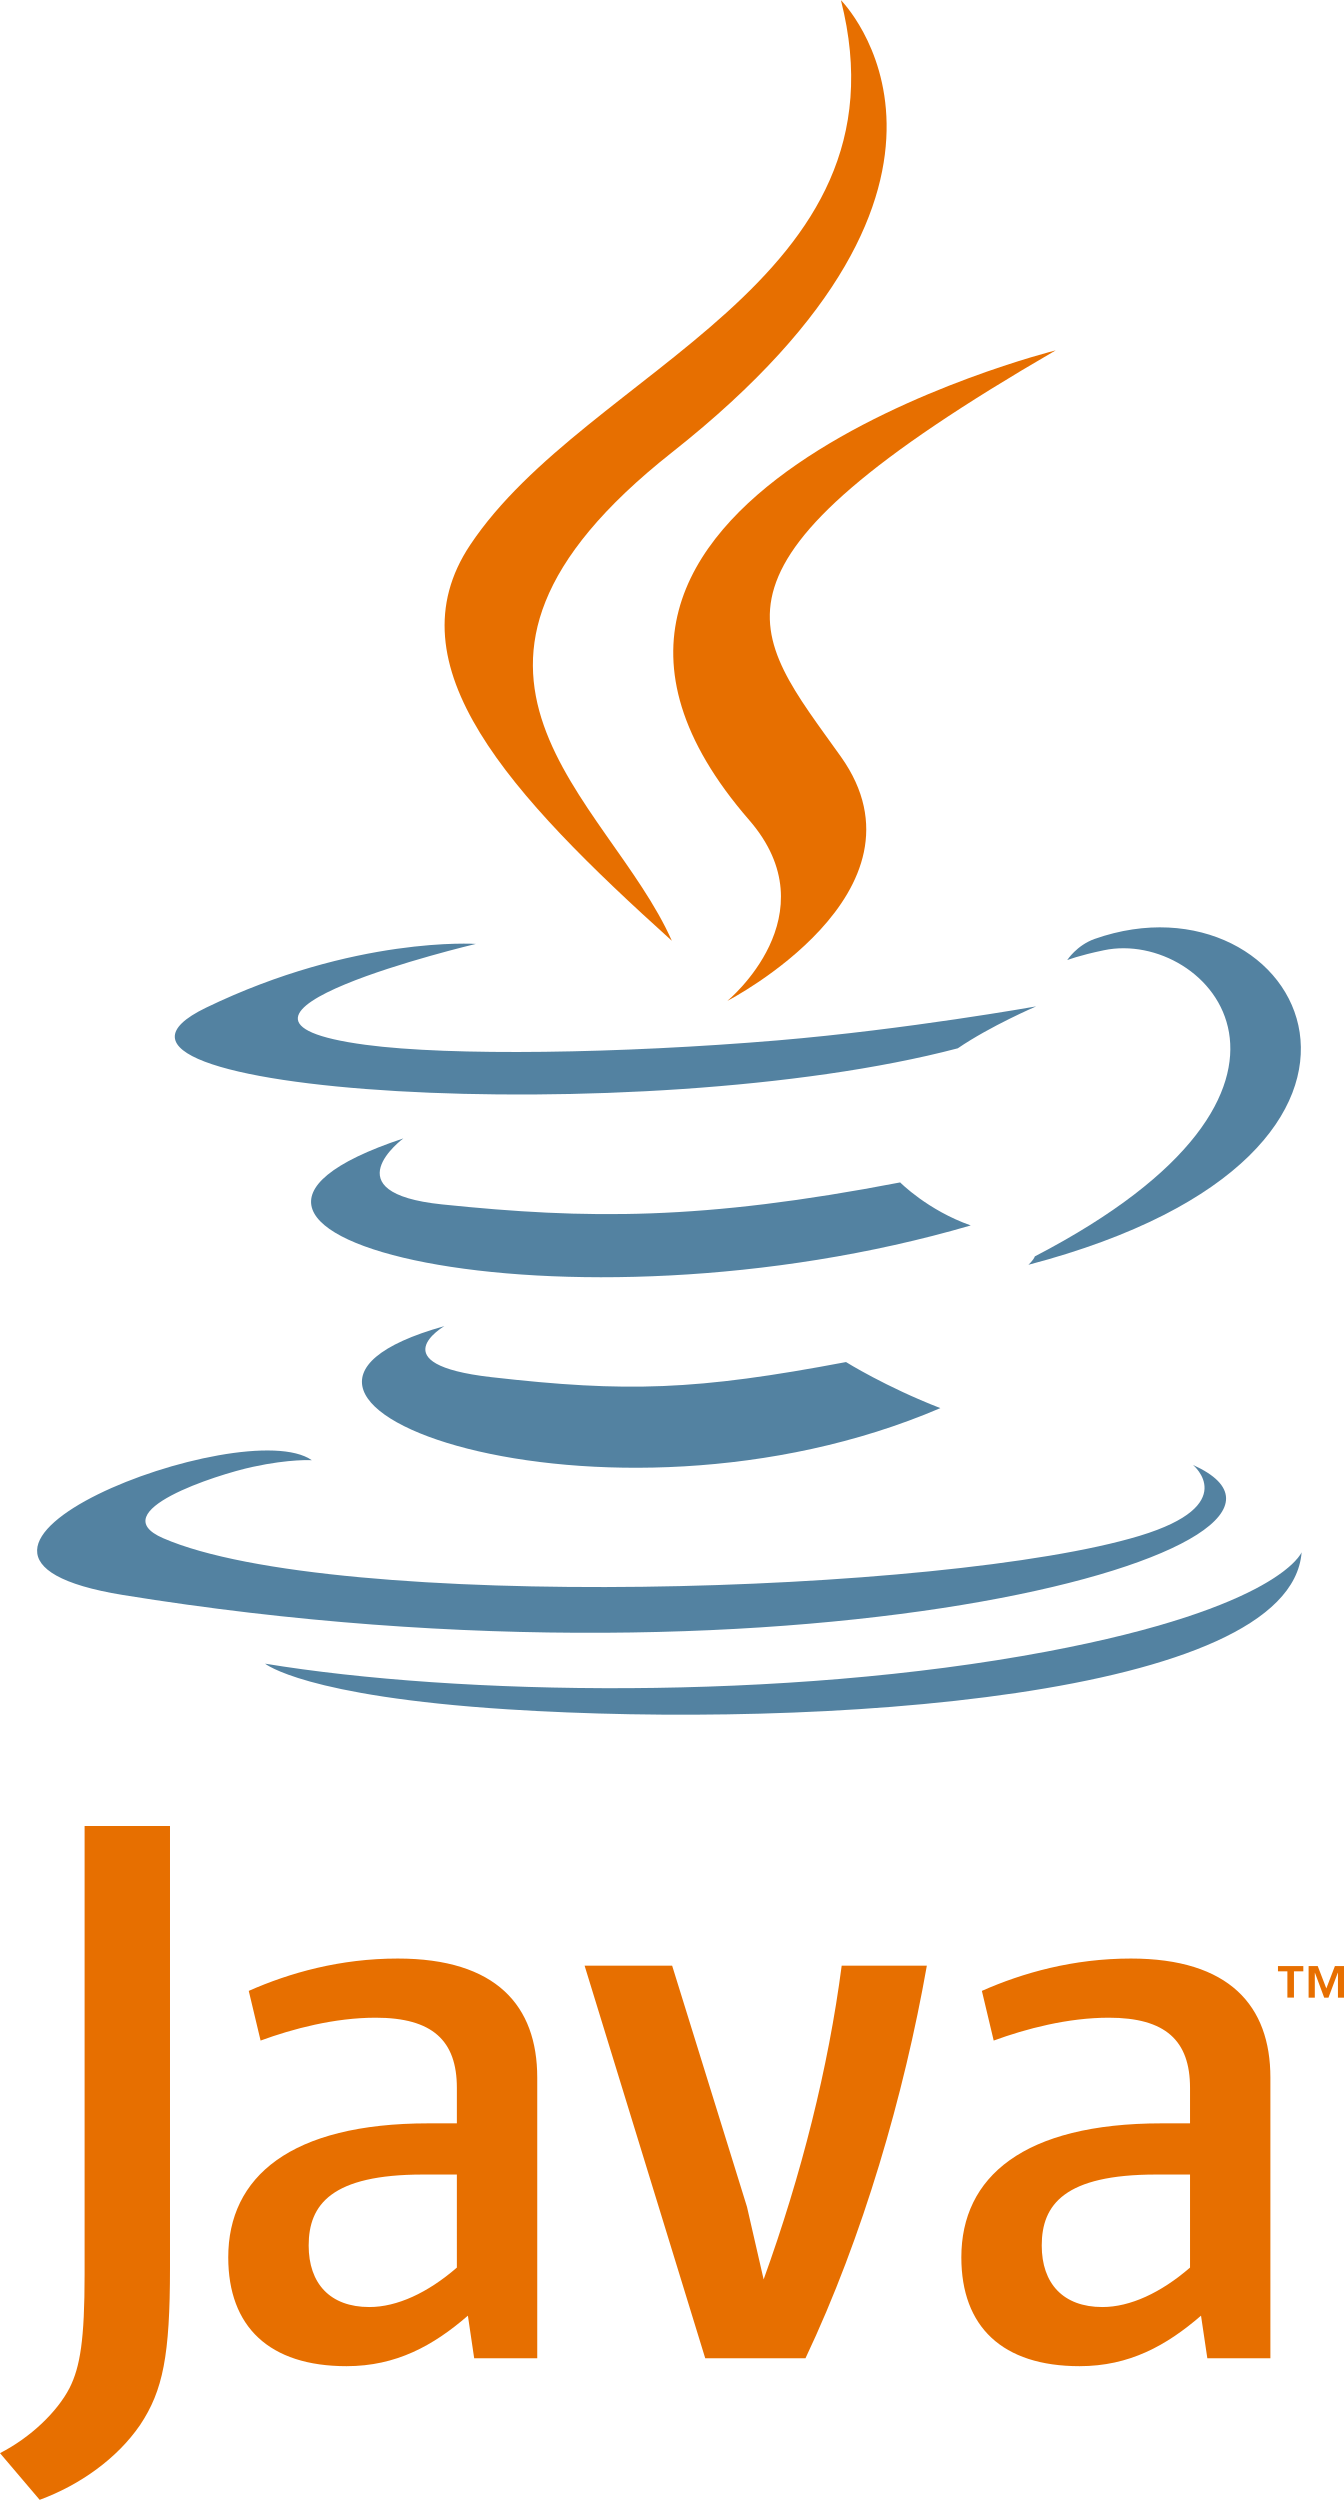
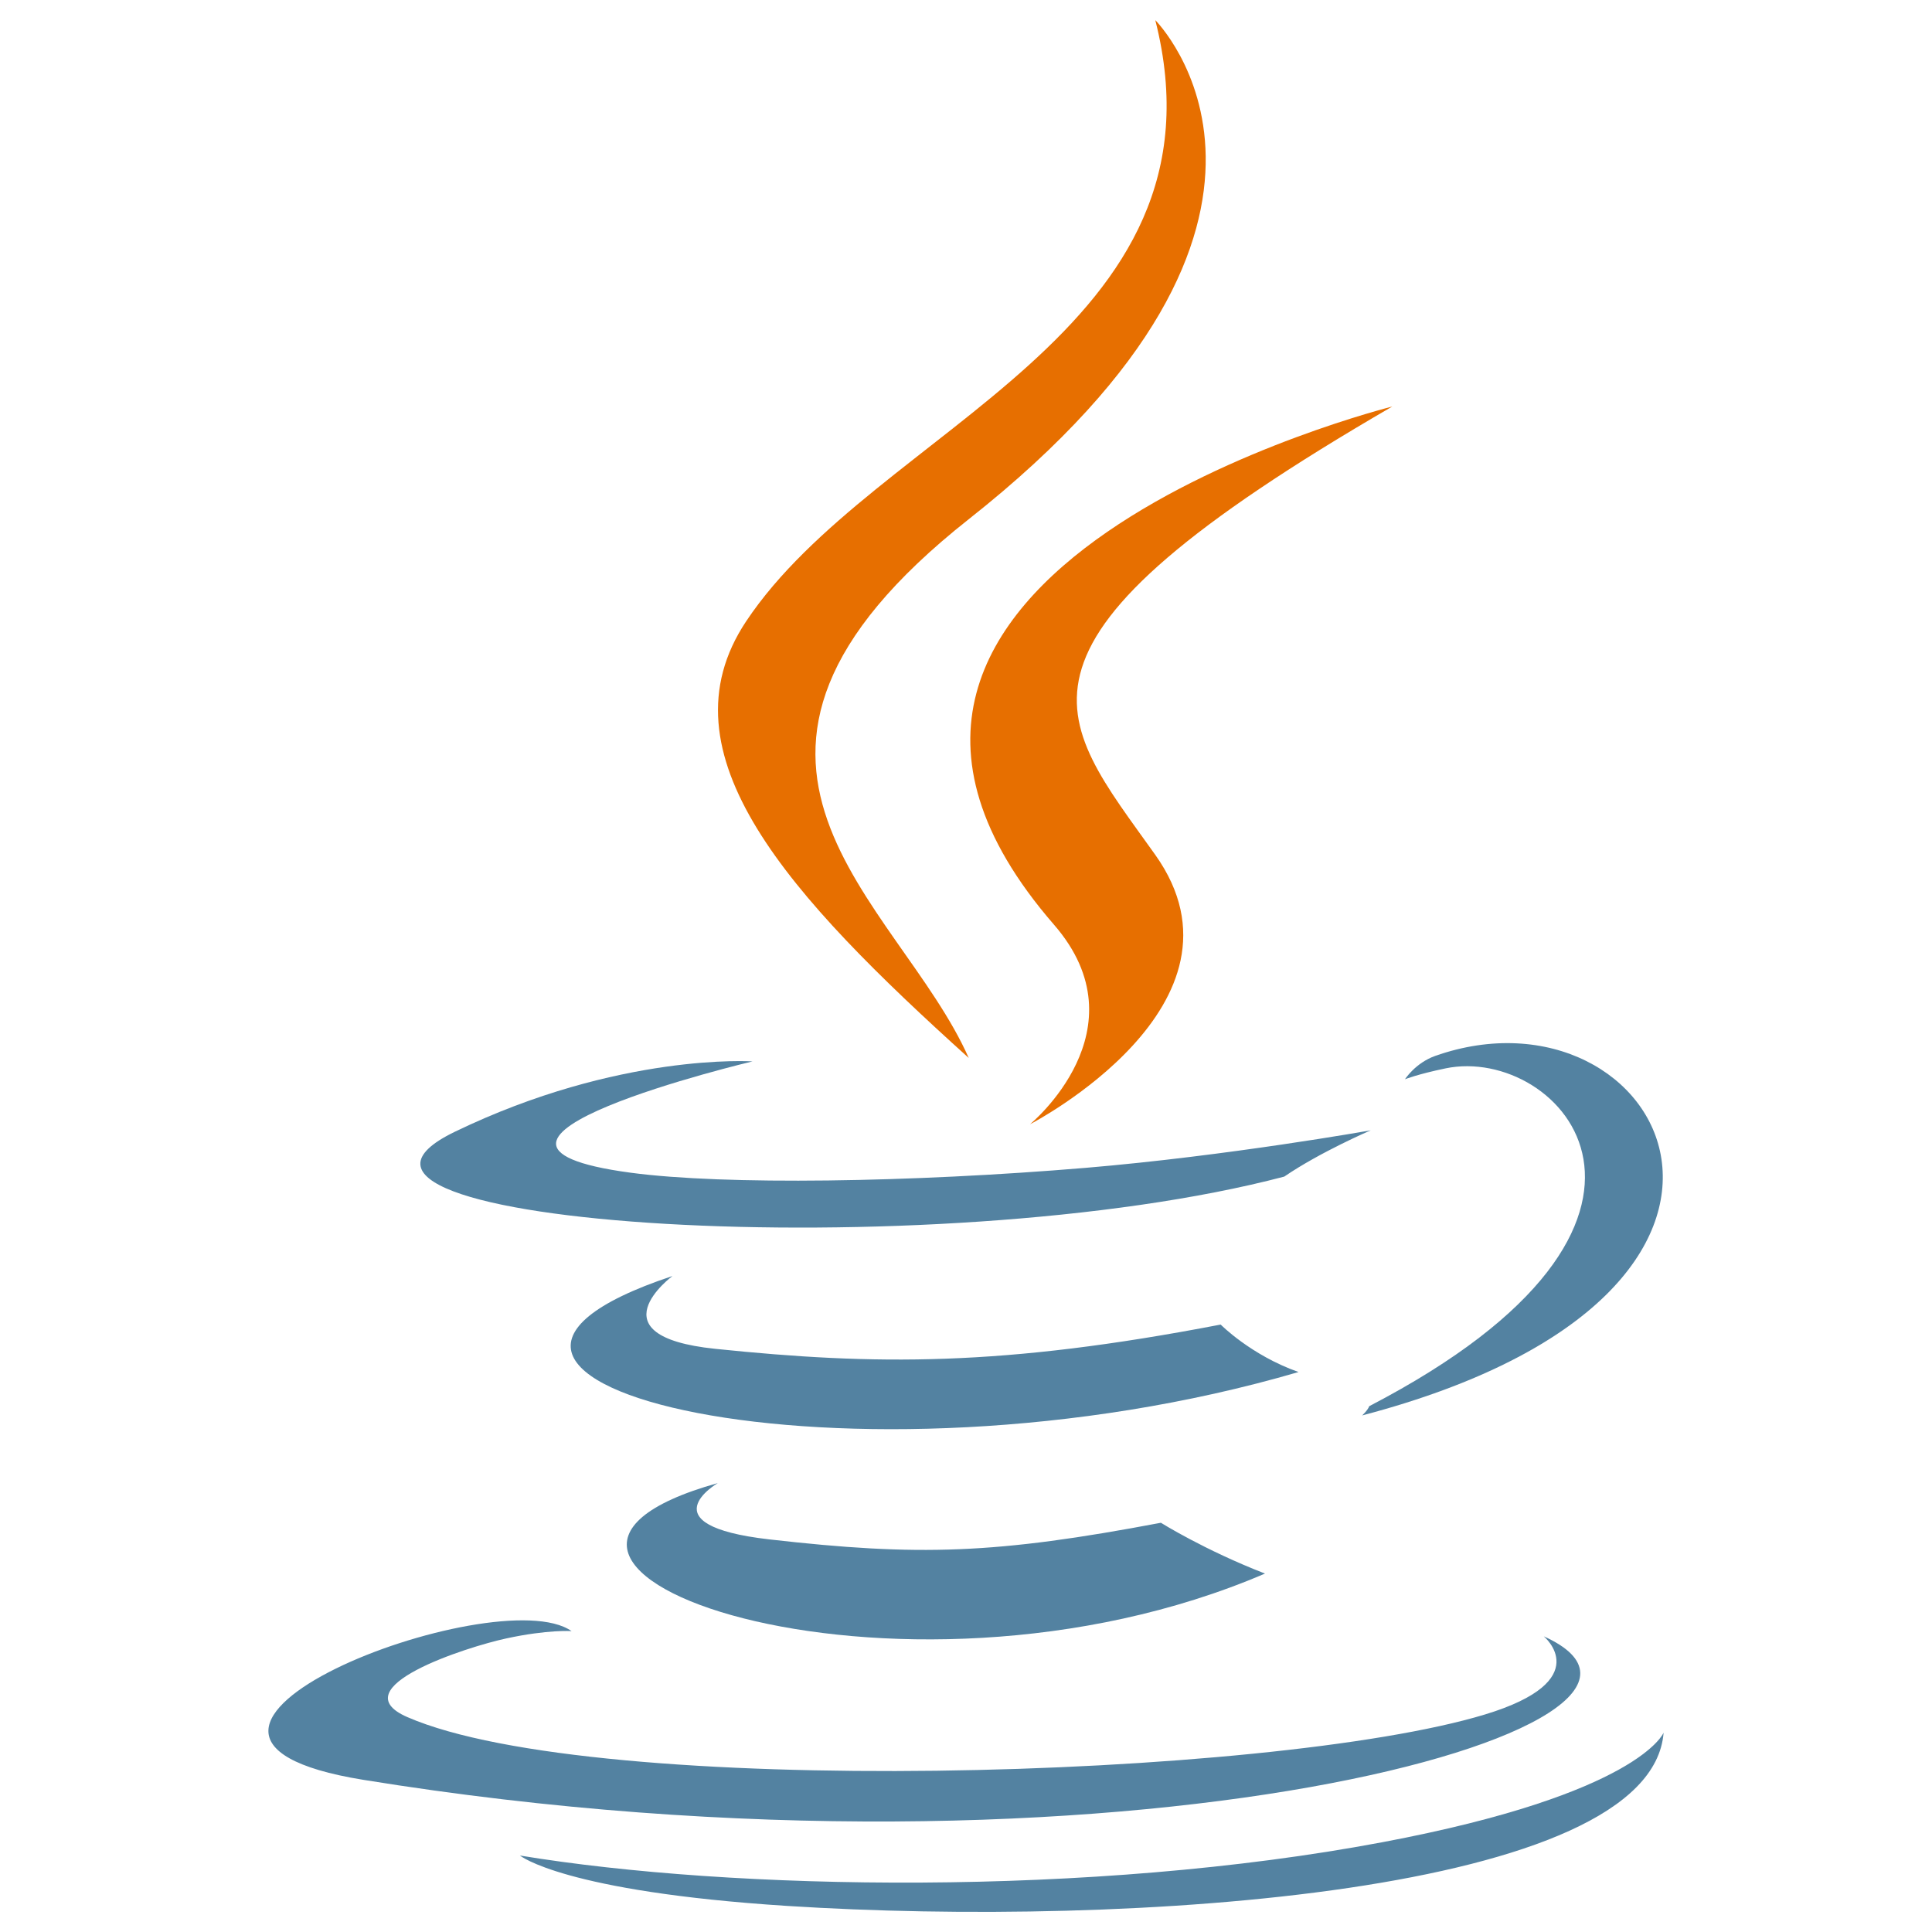
- <svg xmlns="http://www.w3.org/2000/svg" width="1344" height="2500" viewBox="6.527 4.399 290.829 540.906">
-   <path d="M285.104 430.945h-2.037v-1.14h5.486v1.14h-2.025v5.688h-1.424v-5.688zm10.942.297h-.032l-2.02 5.393h-.924l-2.006-5.393h-.024v5.393h-1.343v-6.828h1.976l1.86 4.835 1.854-4.835h1.969v6.828h-1.311l.001-5.393z" fill="#e76f00" />
-   <path d="M102.681 291.324s-14.178 8.245 10.09 11.035c29.4 3.354 44.426 2.873 76.825-3.259 0 0 8.518 5.341 20.414 9.967-72.63 31.128-164.376-1.803-107.329-17.743M93.806 250.704s-15.902 11.771 8.384 14.283c31.406 3.24 56.208 3.505 99.125-4.759 0 0 5.937 6.018 15.271 9.309-87.815 25.678-185.624 2.025-122.78-18.833" fill="#5382a1" />
-   <path d="M168.625 181.799c17.896 20.604-4.701 39.146-4.701 39.146s45.439-23.458 24.571-52.833c-19.491-27.395-34.438-41.005 46.479-87.934.001-.001-127.013 31.721-66.349 101.621" fill="#e76f00" />
-   <path d="M264.684 321.369s10.492 8.646-11.555 15.333c-41.923 12.7-174.488 16.535-211.314.507-13.238-5.76 11.587-13.752 19.396-15.429 8.144-1.766 12.798-1.437 12.798-1.437-14.722-10.371-95.157 20.363-40.857 29.166 148.084 24.015 269.944-10.814 231.532-28.14M109.499 208.617s-67.431 16.016-23.879 21.832c18.389 2.462 55.047 1.905 89.192-.956 27.906-2.354 55.928-7.358 55.928-7.358s-9.84 4.214-16.959 9.074c-68.475 18.01-200.756 9.631-162.674-8.79 32.206-15.568 58.392-13.802 58.392-13.802M230.462 276.231c69.608-36.171 37.425-70.932 14.96-66.248-5.506 1.146-7.961 2.139-7.961 2.139s2.045-3.202 5.947-4.588c44.441-15.624 78.619 46.081-14.346 70.521 0 0 1.079-.962 1.4-1.824" fill="#5382a1" />
-   <path d="M188.495 4.399s38.55 38.562-36.563 97.862c-60.233 47.567-13.735 74.689-.025 105.678-35.158-31.723-60.96-59.647-43.65-85.637 25.406-38.151 95.792-56.648 80.238-117.903" fill="#e76f00" />
-   <path d="M116.339 374.246c66.815 4.277 169.417-2.373 171.846-33.987 0 0-4.67 11.984-55.219 21.503-57.027 10.731-127.364 9.479-169.081 2.601.002-.002 8.541 7.067 52.454 9.883" fill="#5382a1" />
-   <path d="M105.389 495.049c-6.303 5.467-12.96 8.536-18.934 8.536-8.527 0-13.134-5.113-13.134-13.314 0-8.871 4.937-15.357 24.739-15.357h7.328l.001 20.135m17.392 19.623V453.93c0-15.518-8.85-25.756-30.188-25.756-12.457 0-23.369 3.076-32.238 6.999l2.56 10.752c6.983-2.563 16.022-4.949 24.894-4.949 12.292 0 17.58 4.949 17.58 15.181v7.678h-6.135c-29.865 0-43.337 11.593-43.337 28.993 0 15.018 8.878 23.554 25.594 23.554 10.745 0 18.766-4.437 26.264-10.929l1.361 9.221 13.645-.002zM180.824 514.672h-21.691l-26.106-84.96h18.944l16.198 52.199 3.601 15.699c8.195-22.698 13.992-45.726 16.891-67.898h18.427c-4.938 27.976-13.822 58.684-26.264 84.96M264.038 495.049c-6.315 5.467-12.983 8.536-18.958 8.536-8.512 0-13.131-5.113-13.131-13.314 0-8.871 4.947-15.357 24.748-15.357h7.341v20.135m17.39 19.623V453.93c0-15.518-8.871-25.756-30.186-25.756-12.465 0-23.381 3.076-32.246 6.999l2.557 10.752c6.985-2.563 16.041-4.949 24.906-4.949 12.283 0 17.579 4.949 17.579 15.181v7.678h-6.146c-29.873 0-43.34 11.593-43.34 28.993 0 15.018 8.871 23.554 25.584 23.554 10.752 0 18.77-4.437 26.28-10.929l1.366 9.221 13.646-.002zM36.847 529.099c-4.958 7.239-12.966 12.966-21.733 16.206L6.527 535.2c6.673-3.424 12.396-8.954 15.055-14.104 2.3-4.581 3.252-10.485 3.252-24.604v-96.995h18.478v95.666c-.001 18.875-1.51 26.5-6.465 33.936" fill="#e76f00" />
+ <svg xmlns="http://www.w3.org/2000/svg" fill="none" viewBox="0 0 100 100" id="Java--Streamline-Svg-Logos" height="100" width="100">
+   <path fill="#5382a1" d="M37.15 76.766s-3.742 2.176 2.663 2.912c7.759 0.885 11.725 0.758 20.275 -0.86 0 0 2.248 1.41 5.388 2.63 -19.168 8.215 -43.382 -0.476 -28.326 -4.683Z" stroke-width="1.042" />
+   <path fill="#5382a1" d="M34.808 66.046s-4.197 3.107 2.213 3.769c8.289 0.855 14.834 0.925 26.161 -1.256 0 0 1.567 1.588 4.03 2.457 -23.176 6.777 -48.989 0.534 -32.403 -4.97Z" stroke-width="1.042" />
+   <path fill="#e76f00" d="M54.554 47.861c4.723 5.438 -1.241 10.331 -1.241 10.331s11.993 -6.191 6.485 -13.944c-5.144 -7.23 -9.089 -10.822 12.267 -23.207 0 0 -33.521 8.372 -17.511 26.82Z" stroke-width="1.042" />
+   <path fill="#5382a1" d="M79.905 84.696s2.769 2.282 -3.05 4.047c-11.064 3.352 -46.05 4.364 -55.769 0.134 -3.494 -1.52 3.058 -3.629 5.119 -4.072 2.149 -0.466 3.378 -0.379 3.378 -0.379 -3.885 -2.737 -25.113 5.374 -10.783 7.697 39.082 6.338 71.242 -2.854 61.105 -7.427Z" stroke-width="1.042" />
+   <path fill="#5382a1" d="M38.95 54.938s-17.796 4.227 -6.302 5.762c4.853 0.65 14.528 0.503 23.54 -0.252 7.365 -0.621 14.76 -1.942 14.76 -1.942s-2.597 1.112 -4.476 2.395c-18.072 4.753 -52.983 2.542 -42.932 -2.32 8.5 -4.109 15.411 -3.643 15.411 -3.643Z" stroke-width="1.042" />
+   <path fill="#5382a1" d="M70.873 72.783c18.371 -9.546 9.877 -18.72 3.948 -17.484 -1.453 0.302 -2.101 0.564 -2.101 0.564s0.539 -0.845 1.57 -1.211c11.729 -4.123 20.749 12.162 -3.786 18.611 0 0 0.284 -0.254 0.369 -0.481Z" stroke-width="1.042" />
+   <path fill="#e76f00" d="M59.798 1.042s10.174 10.177 -9.65 25.827c-15.896 12.554 -3.625 19.712 -0.007 27.89 -9.279 -8.372 -16.089 -15.742 -11.52 -22.601C45.327 22.09 63.903 17.208 59.798 1.042Z" stroke-width="1.042" />
+   <path fill="#5382a1" d="M40.755 98.651c17.634 1.129 44.712 -0.626 45.353 -8.97 0 0 -1.233 3.163 -14.573 5.675 -15.051 2.832 -33.613 2.502 -44.623 0.686 0 0 2.254 1.865 13.843 2.609Z" stroke-width="1.042" />
</svg>
